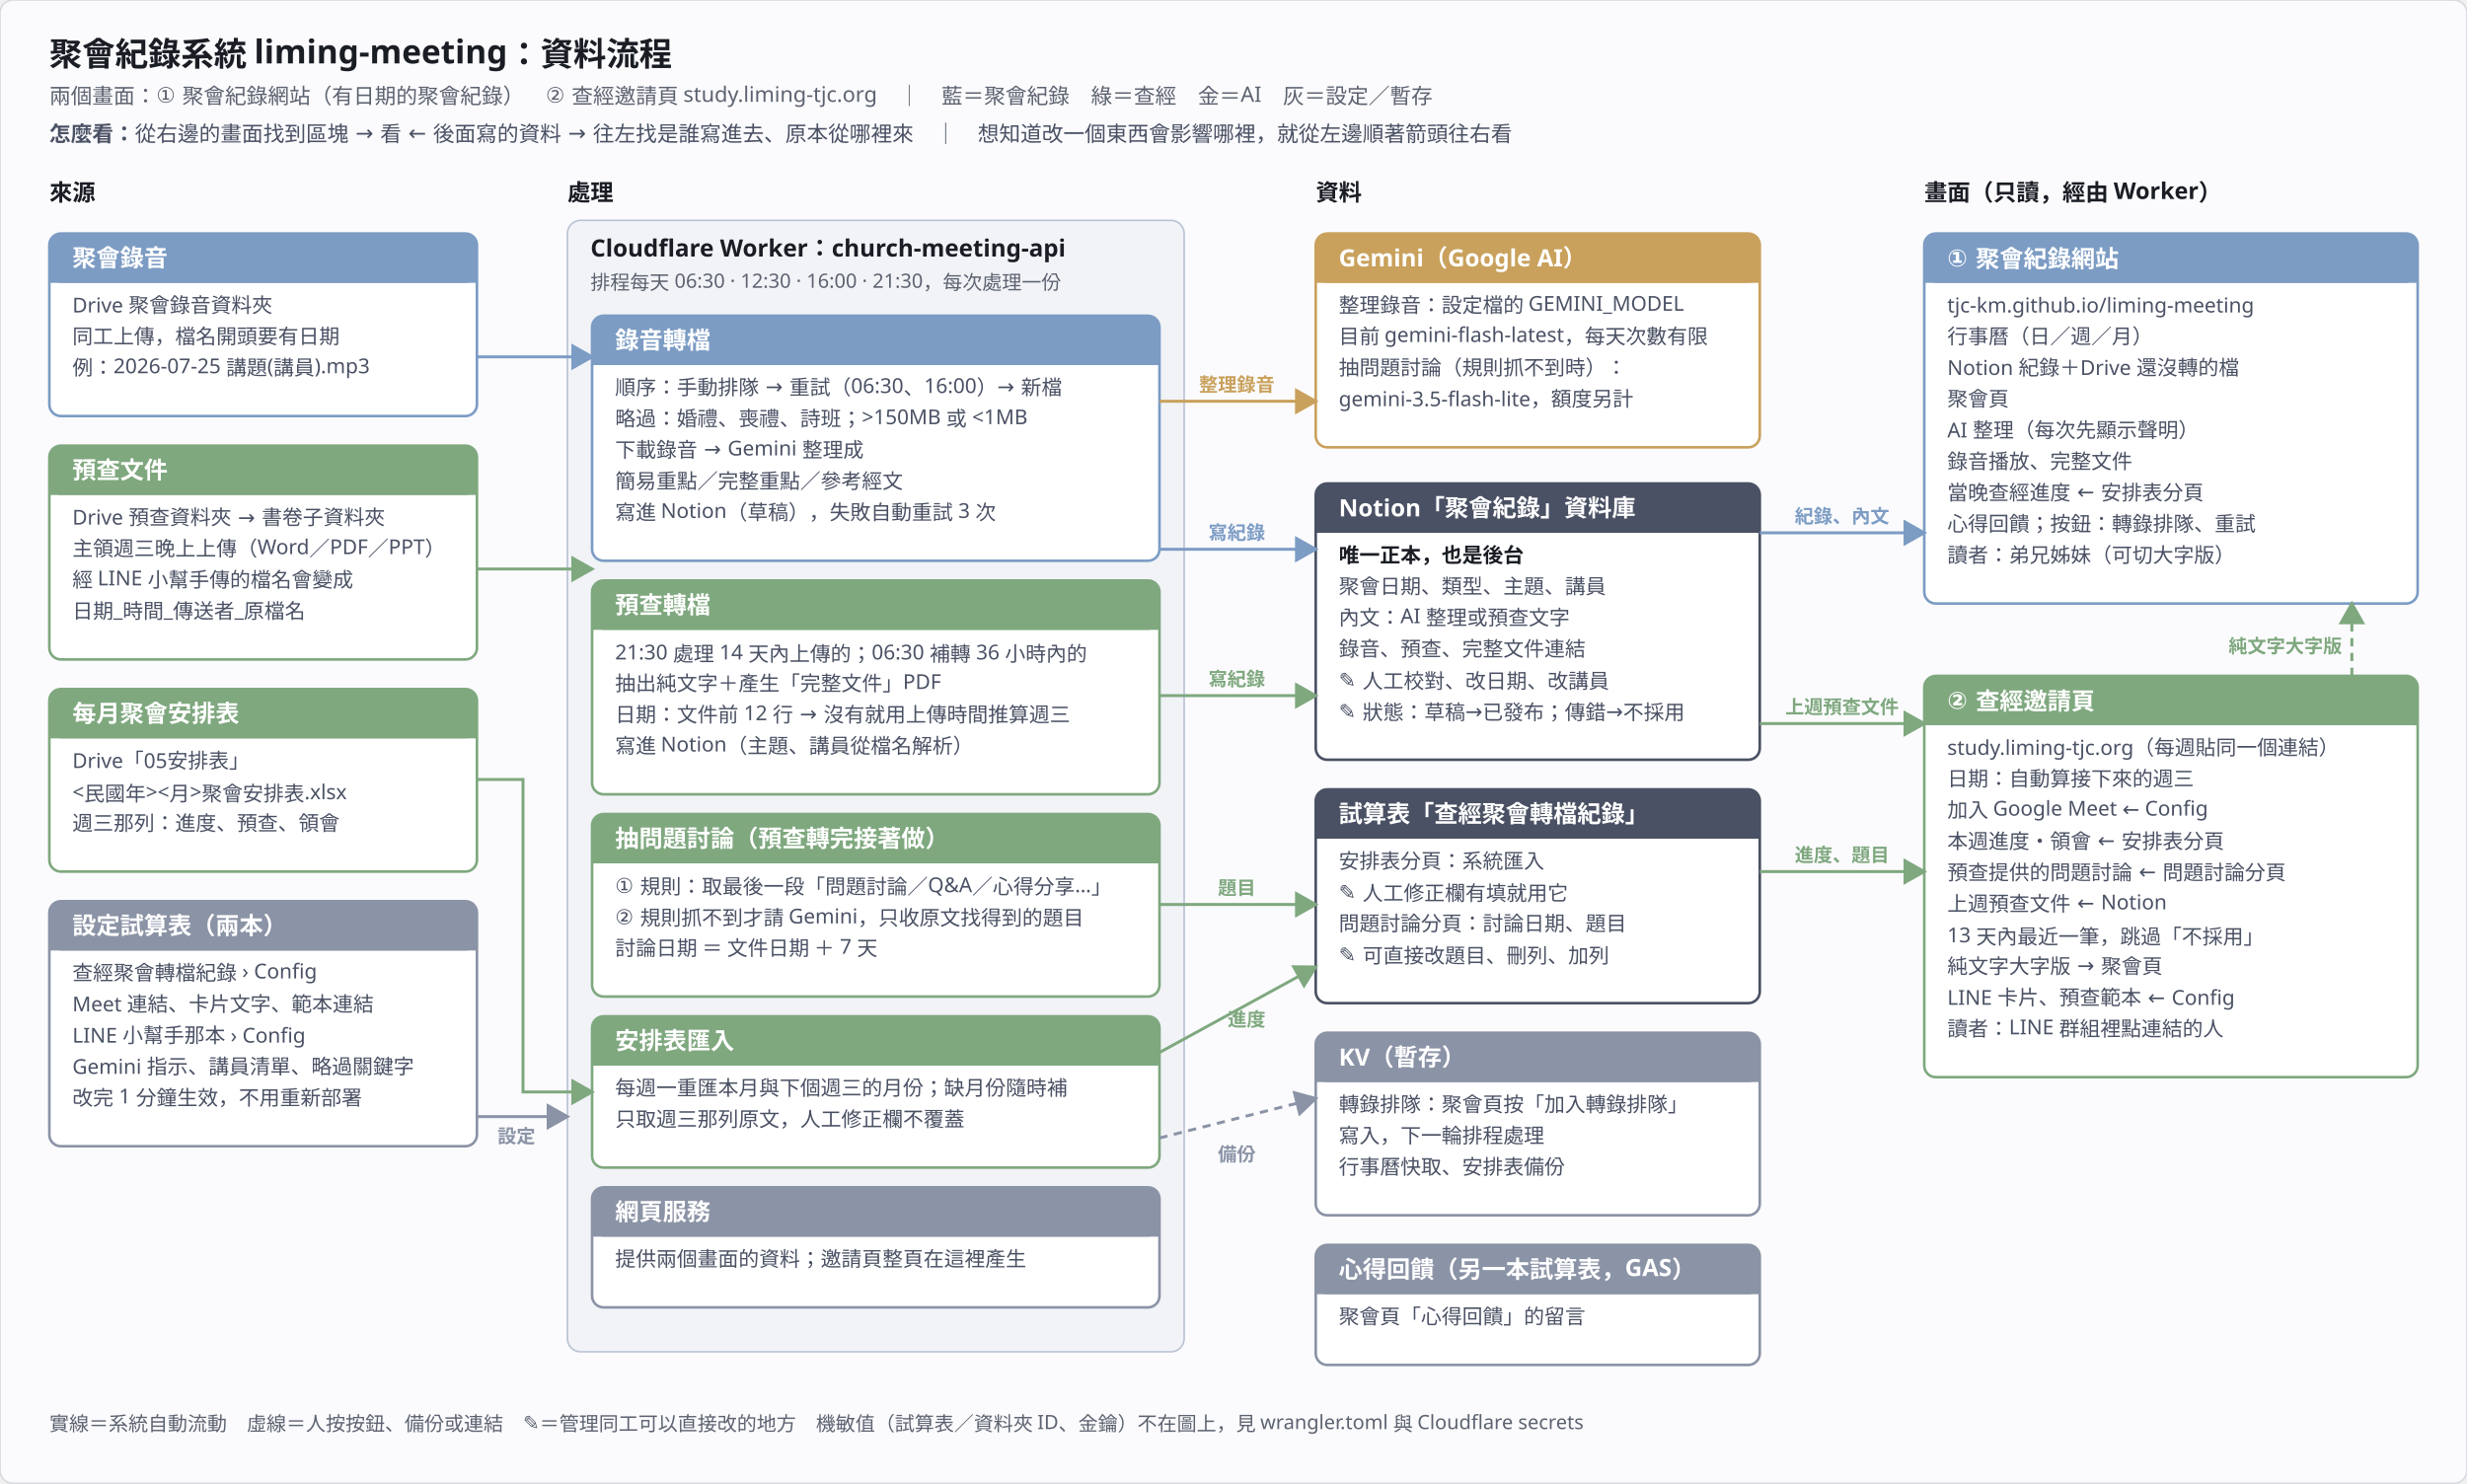
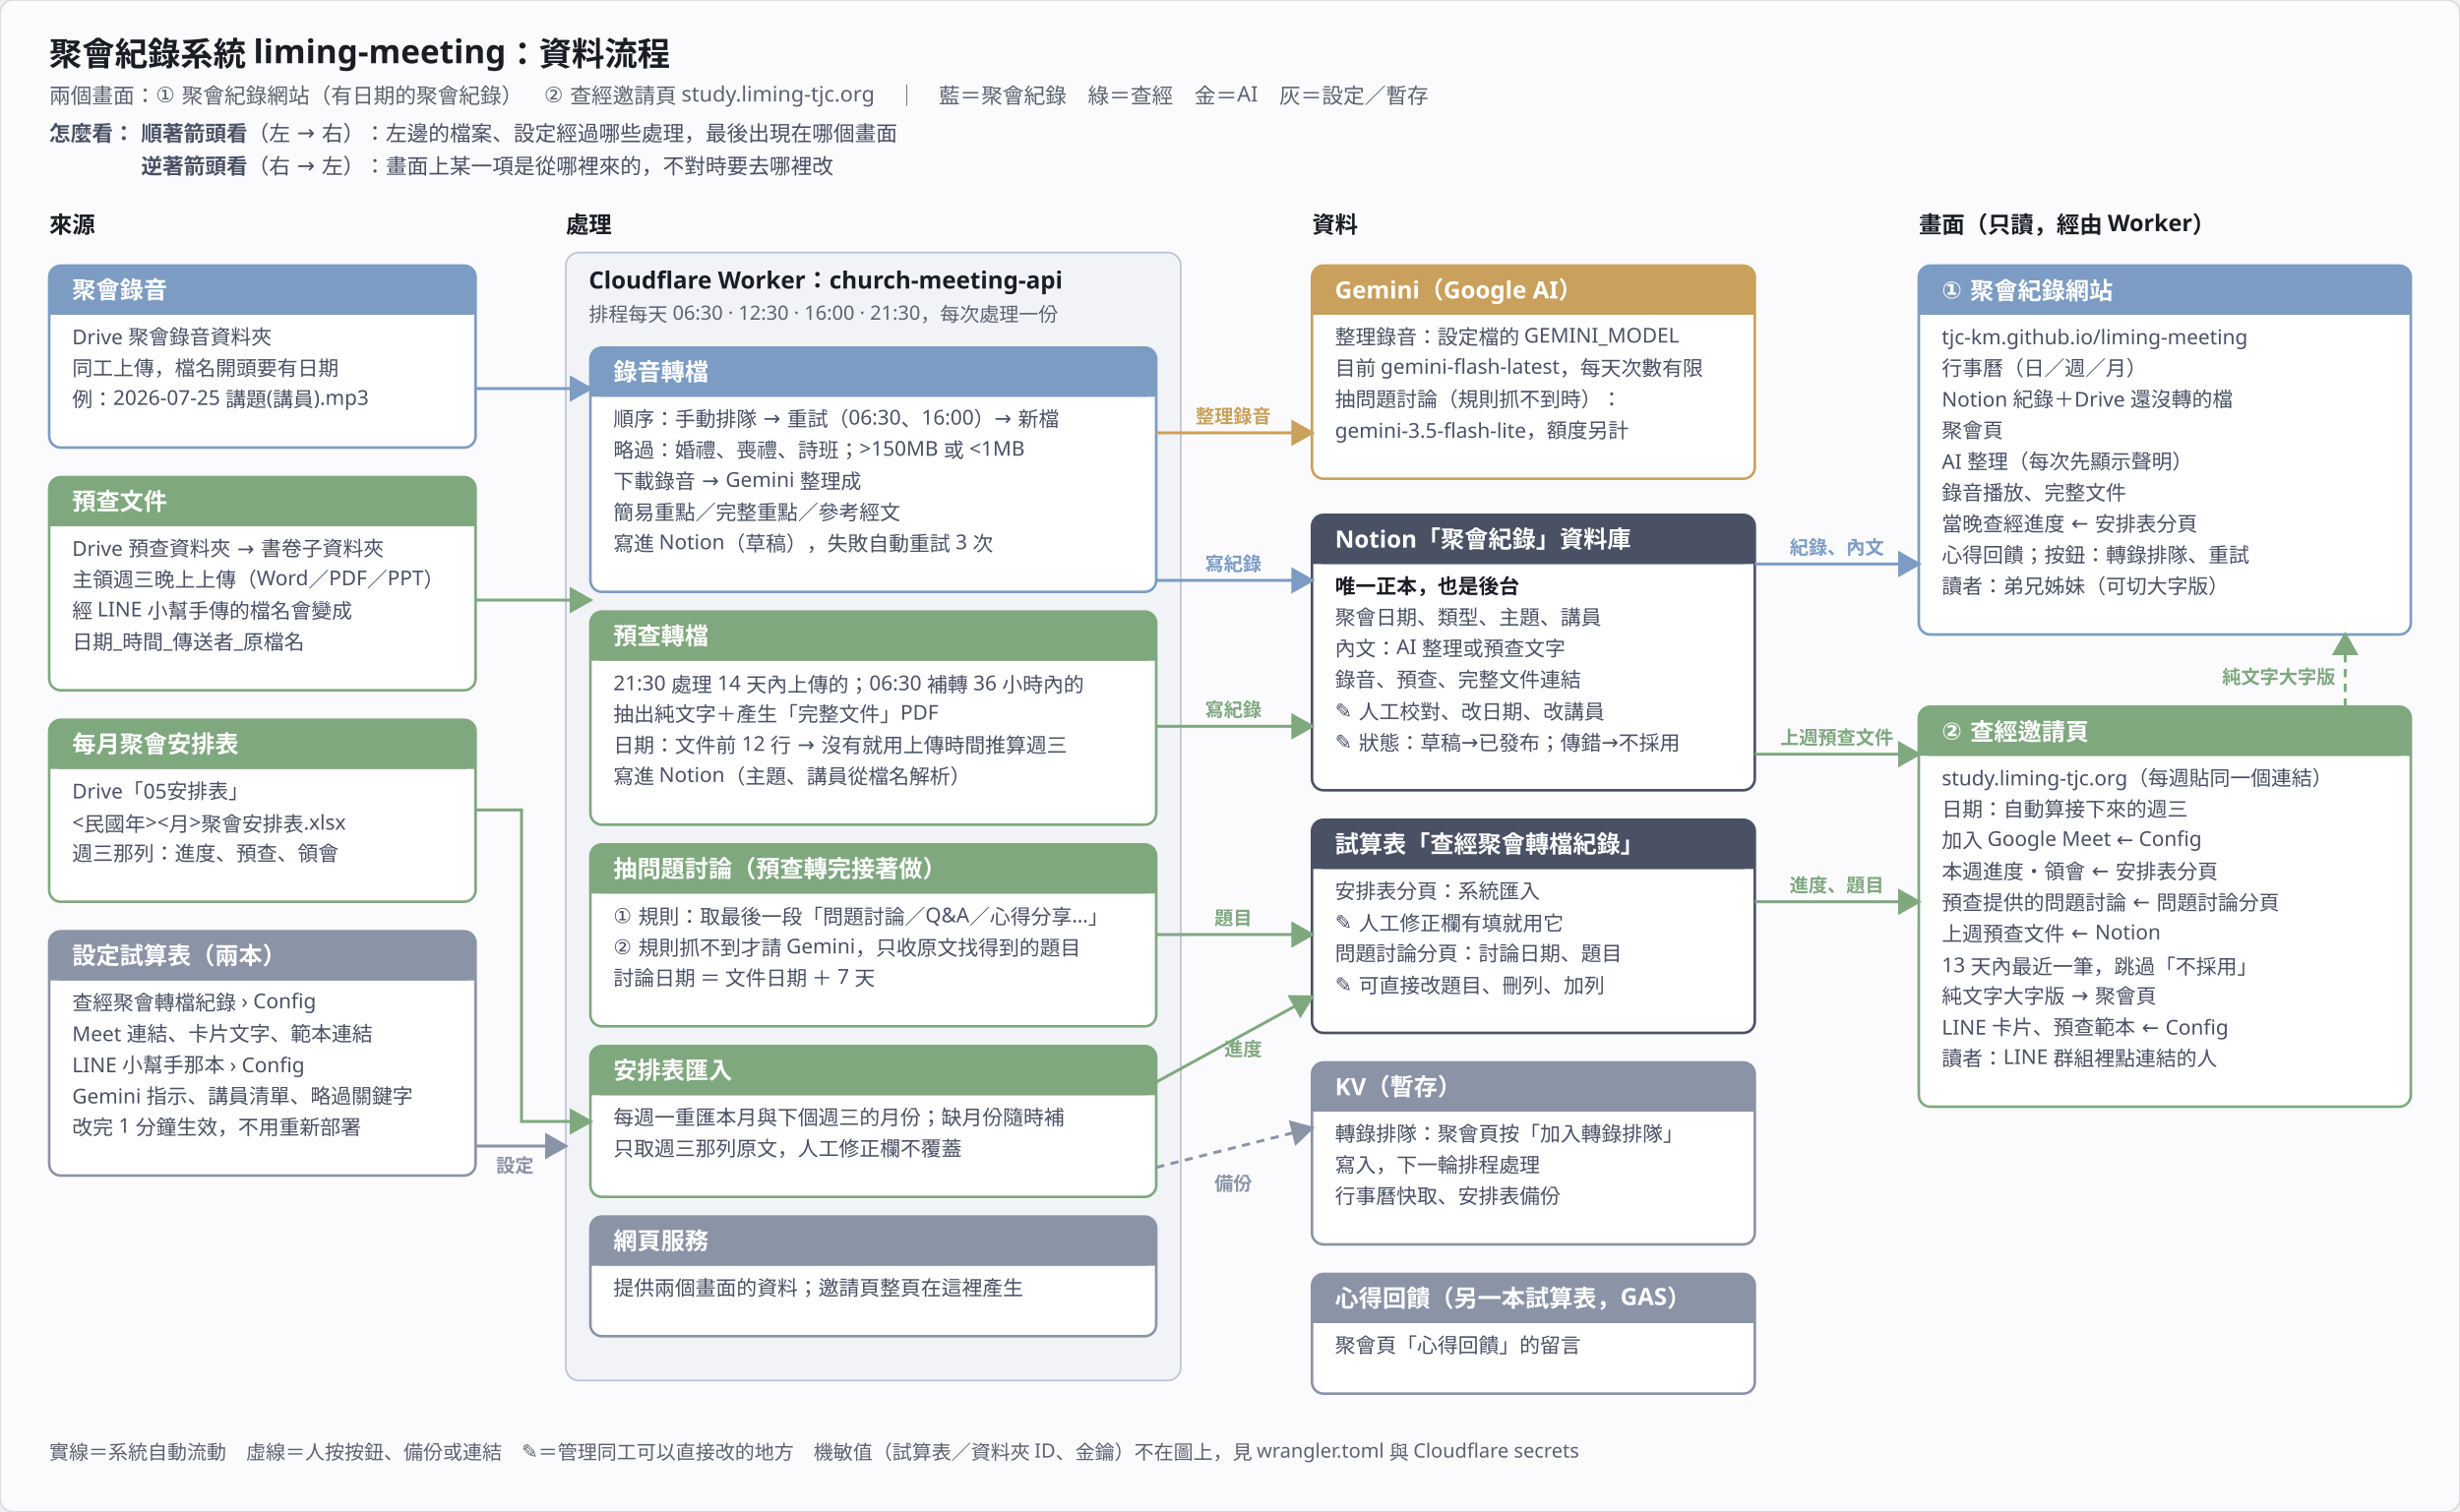
- <svg xmlns="http://www.w3.org/2000/svg" viewBox="0 0 1500 902" width="1500" height="902" font-family="'Noto Sans TC','PingFang TC','Microsoft JhengHei',sans-serif">
+ <svg xmlns="http://www.w3.org/2000/svg" viewBox="0 0 1500 922" width="1500" height="922" font-family="'Noto Sans TC','PingFang TC','Microsoft JhengHei',sans-serif">
  <defs>
    <marker id="ab" markerWidth="9" markerHeight="9" refX="7" refY="4.5" orient="auto">
      <path d="M0 0 L8 4.5 L0 9 z" fill="#7c9cc4" />
    </marker>
    <marker id="ag" markerWidth="9" markerHeight="9" refX="7" refY="4.5" orient="auto">
      <path d="M0 0 L8 4.5 L0 9 z" fill="#7fa87f" />
    </marker>
    <marker id="ao" markerWidth="9" markerHeight="9" refX="7" refY="4.5" orient="auto">
      <path d="M0 0 L8 4.5 L0 9 z" fill="#c9a15c" />
    </marker>
    <marker id="ay" markerWidth="9" markerHeight="9" refX="7" refY="4.5" orient="auto">
      <path d="M0 0 L8 4.5 L0 9 z" fill="#8b93a6" />
    </marker>
  </defs>
-   <rect x="0" y="0" width="1500" height="902" fill="#fbfbfd" stroke="#d7dae0" rx="8" />
+   <rect x="0" y="0" width="1500" height="922" fill="#fbfbfd" stroke="#d7dae0" rx="8" />
  <text x="30" y="40" font-size="20" font-weight="700" fill="#1a1d24">聚會紀錄系統 liming-meeting：資料流程</text>
  <text x="30" y="63" font-size="13" fill="#5c6270">兩個畫面：① 聚會紀錄網站（有日期的聚會紀錄）　② 查經邀請頁 study.liming-tjc.org　｜　藍＝聚會紀錄　綠＝查經　金＝AI　灰＝設定／暫存</text>
-   <text x="30" y="86" font-size="13" fill="#4a5164">
-     <tspan font-weight="700">怎麼看：</tspan>從右邊的畫面找到區塊 → 看 ← 後面寫的資料 → 往左找是誰寫進去、原本從哪裡來　｜　想知道改一個東西會影響哪裡，就從左邊順著箭頭往右看</text>
-   <text x="30" y="122" font-size="14" font-weight="700" fill="#1a1d24">來源</text>
-   <text x="345" y="122" font-size="14" font-weight="700" fill="#1a1d24">處理</text>
-   <text x="800" y="122" font-size="14" font-weight="700" fill="#1a1d24">資料</text>
-   <text x="1170" y="122" font-size="14" font-weight="700" fill="#1a1d24">畫面（只讀，經由 Worker）</text>
-   <rect x="30" y="142" width="260" height="111" fill="#ffffff" stroke="#7c9cc4" stroke-width="1.6" rx="7" />
-   <rect x="30" y="142" width="260" height="30" fill="#7c9cc4" rx="7" />
-   <rect x="30" y="164" width="260" height="8" fill="#7c9cc4" />
-   <text x="44" y="162" font-size="14.5" font-weight="700" fill="#ffffff">聚會錄音</text>
-   <text x="44" y="190" font-size="12.5" fill="#4a5164">Drive 聚會錄音資料夾</text>
-   <text x="44" y="209" font-size="12.5" fill="#4a5164">同工上傳，檔名開頭要有日期</text>
-   <text x="44" y="228" font-size="12.5" fill="#4a5164">例：2026-07-25 講題(講員).mp3</text>
-   <rect x="30" y="271" width="260" height="130" fill="#ffffff" stroke="#7fa87f" stroke-width="1.6" rx="7" />
-   <rect x="30" y="271" width="260" height="30" fill="#7fa87f" rx="7" />
-   <rect x="30" y="293" width="260" height="8" fill="#7fa87f" />
-   <text x="44" y="291" font-size="14.5" font-weight="700" fill="#ffffff">預查文件</text>
-   <text x="44" y="319" font-size="12.5" fill="#4a5164">Drive 預查資料夾 → 書卷子資料夾</text>
-   <text x="44" y="338" font-size="12.5" fill="#4a5164">主領週三晚上上傳（Word／PDF／PPT）</text>
-   <text x="44" y="357" font-size="12.5" fill="#4a5164">經 LINE 小幫手傳的檔名會變成</text>
-   <text x="44" y="376" font-size="12.5" fill="#4a5164">　日期_時間_傳送者_原檔名</text>
-   <rect x="30" y="419" width="260" height="111" fill="#ffffff" stroke="#7fa87f" stroke-width="1.6" rx="7" />
-   <rect x="30" y="419" width="260" height="30" fill="#7fa87f" rx="7" />
-   <rect x="30" y="441" width="260" height="8" fill="#7fa87f" />
-   <text x="44" y="439" font-size="14.5" font-weight="700" fill="#ffffff">每月聚會安排表</text>
-   <text x="44" y="467" font-size="12.5" fill="#4a5164">Drive「05安排表」</text>
-   <text x="44" y="486" font-size="12.5" fill="#4a5164">&lt;民國年&gt;&lt;月&gt;聚會安排表.xlsx</text>
-   <text x="44" y="505" font-size="12.5" fill="#4a5164">週三那列：進度、預查、領會</text>
-   <rect x="30" y="548" width="260" height="149" fill="#ffffff" stroke="#8b93a6" stroke-width="1.6" rx="7" />
-   <rect x="30" y="548" width="260" height="30" fill="#8b93a6" rx="7" />
-   <rect x="30" y="570" width="260" height="8" fill="#8b93a6" />
-   <text x="44" y="568" font-size="14.5" font-weight="700" fill="#ffffff">設定試算表（兩本）</text>
-   <text x="44" y="596" font-size="12.5" fill="#4a5164">查經聚會轉檔紀錄 › Config</text>
-   <text x="44" y="615" font-size="12.5" fill="#4a5164">　Meet 連結、卡片文字、範本連結</text>
-   <text x="44" y="634" font-size="12.5" fill="#4a5164">LINE 小幫手那本 › Config</text>
-   <text x="44" y="653" font-size="12.5" fill="#4a5164">　Gemini 指示、講員清單、略過關鍵字</text>
-   <text x="44" y="672" font-size="12.5" fill="#4a5164">改完 1 分鐘生效，不用重新部署</text>
-   <rect x="345" y="134" width="375" height="688" fill="#f1f3f7" stroke="#b9c2d4" rx="8" />
-   <text x="359" y="156" font-size="14.5" font-weight="700" fill="#1a1d24">Cloudflare Worker：church-meeting-api</text>
-   <text x="359" y="176" font-size="12" fill="#5c6270">排程每天 06:30 · 12:30 · 16:00 · 21:30，每次處理一份</text>
-   <rect x="360" y="192" width="345" height="149" fill="#ffffff" stroke="#7c9cc4" stroke-width="1.6" rx="7" />
-   <rect x="360" y="192" width="345" height="30" fill="#7c9cc4" rx="7" />
-   <rect x="360" y="214" width="345" height="8" fill="#7c9cc4" />
-   <text x="374" y="212" font-size="14.5" font-weight="700" fill="#ffffff">錄音轉檔</text>
-   <text x="374" y="240" font-size="12.5" fill="#4a5164">順序：手動排隊 → 重試（06:30、16:00）→ 新檔</text>
-   <text x="374" y="259" font-size="12.5" fill="#4a5164">略過：婚禮、喪禮、詩班；&gt;150MB 或 &lt;1MB</text>
-   <text x="374" y="278" font-size="12.5" fill="#4a5164">下載錄音 → Gemini 整理成</text>
-   <text x="374" y="297" font-size="12.5" fill="#4a5164">　簡易重點／完整重點／參考經文</text>
-   <text x="374" y="316" font-size="12.5" fill="#4a5164">寫進 Notion（草稿），失敗自動重試 3 次</text>
-   <rect x="360" y="353" width="345" height="130" fill="#ffffff" stroke="#7fa87f" stroke-width="1.6" rx="7" />
-   <rect x="360" y="353" width="345" height="30" fill="#7fa87f" rx="7" />
-   <rect x="360" y="375" width="345" height="8" fill="#7fa87f" />
-   <text x="374" y="373" font-size="14.5" font-weight="700" fill="#ffffff">預查轉檔</text>
-   <text x="374" y="401" font-size="12.5" fill="#4a5164">21:30 處理 14 天內上傳的；06:30 補轉 36 小時內的</text>
-   <text x="374" y="420" font-size="12.5" fill="#4a5164">抽出純文字＋產生「完整文件」PDF</text>
-   <text x="374" y="439" font-size="12.5" fill="#4a5164">日期：文件前 12 行 → 沒有就用上傳時間推算週三</text>
-   <text x="374" y="458" font-size="12.5" fill="#4a5164">寫進 Notion（主題、講員從檔名解析）</text>
-   <rect x="360" y="495" width="345" height="111" fill="#ffffff" stroke="#7fa87f" stroke-width="1.6" rx="7" />
-   <rect x="360" y="495" width="345" height="30" fill="#7fa87f" rx="7" />
-   <rect x="360" y="517" width="345" height="8" fill="#7fa87f" />
-   <text x="374" y="515" font-size="14.5" font-weight="700" fill="#ffffff">抽問題討論（預查轉完接著做）</text>
-   <text x="374" y="543" font-size="12.5" fill="#4a5164">① 規則：取最後一段「問題討論／Q&amp;A／心得分享…」</text>
-   <text x="374" y="562" font-size="12.5" fill="#4a5164">② 規則抓不到才請 Gemini，只收原文找得到的題目</text>
-   <text x="374" y="581" font-size="12.5" fill="#4a5164">討論日期 ＝ 文件日期 ＋ 7 天</text>
-   <rect x="360" y="618" width="345" height="92" fill="#ffffff" stroke="#7fa87f" stroke-width="1.6" rx="7" />
-   <rect x="360" y="618" width="345" height="30" fill="#7fa87f" rx="7" />
-   <rect x="360" y="640" width="345" height="8" fill="#7fa87f" />
-   <text x="374" y="638" font-size="14.5" font-weight="700" fill="#ffffff">安排表匯入</text>
-   <text x="374" y="666" font-size="12.5" fill="#4a5164">每週一重匯本月與下個週三的月份；缺月份隨時補</text>
-   <text x="374" y="685" font-size="12.5" fill="#4a5164">只取週三那列原文，人工修正欄不覆蓋</text>
-   <rect x="360" y="722" width="345" height="73" fill="#ffffff" stroke="#8b93a6" stroke-width="1.6" rx="7" />
-   <rect x="360" y="722" width="345" height="30" fill="#8b93a6" rx="7" />
-   <rect x="360" y="744" width="345" height="8" fill="#8b93a6" />
-   <text x="374" y="742" font-size="14.5" font-weight="700" fill="#ffffff">網頁服務</text>
-   <text x="374" y="770" font-size="12.5" fill="#4a5164">提供兩個畫面的資料；邀請頁整頁在這裡產生</text>
-   <rect x="800" y="142" width="270" height="130" fill="#ffffff" stroke="#c9a15c" stroke-width="1.6" rx="7" />
-   <rect x="800" y="142" width="270" height="30" fill="#c9a15c" rx="7" />
-   <rect x="800" y="164" width="270" height="8" fill="#c9a15c" />
-   <text x="814" y="162" font-size="14.5" font-weight="700" fill="#ffffff">Gemini（Google AI）</text>
-   <text x="814" y="190" font-size="12.5" fill="#4a5164">整理錄音：設定檔的 GEMINI_MODEL</text>
-   <text x="814" y="209" font-size="12.5" fill="#4a5164">　目前 gemini-flash-latest，每天次數有限</text>
-   <text x="814" y="228" font-size="12.5" fill="#4a5164">抽問題討論（規則抓不到時）：</text>
-   <text x="814" y="247" font-size="12.5" fill="#4a5164">　gemini-3.5-flash-lite，額度另計</text>
-   <rect x="800" y="294" width="270" height="168" fill="#ffffff" stroke="#4a5164" stroke-width="1.6" rx="7" />
-   <rect x="800" y="294" width="270" height="30" fill="#4a5164" rx="7" />
-   <rect x="800" y="316" width="270" height="8" fill="#4a5164" />
-   <text x="814" y="314" font-size="14.5" font-weight="700" fill="#ffffff">Notion「聚會紀錄」資料庫</text>
-   <text x="814" y="342" font-size="12.5" font-weight="700" fill="#1a1d24">唯一正本，也是後台</text>
-   <text x="814" y="361" font-size="12.5" fill="#4a5164">聚會日期、類型、主題、講員</text>
-   <text x="814" y="380" font-size="12.5" fill="#4a5164">內文：AI 整理或預查文字</text>
-   <text x="814" y="399" font-size="12.5" fill="#4a5164">錄音、預查、完整文件連結</text>
-   <text x="814" y="418" font-size="12.5" fill="#4a5164">✎ 人工校對、改日期、改講員</text>
-   <text x="814" y="437" font-size="12.5" fill="#4a5164">✎ 狀態：草稿→已發布；傳錯→不採用</text>
-   <rect x="800" y="480" width="270" height="130" fill="#ffffff" stroke="#4a5164" stroke-width="1.6" rx="7" />
-   <rect x="800" y="480" width="270" height="30" fill="#4a5164" rx="7" />
-   <rect x="800" y="502" width="270" height="8" fill="#4a5164" />
-   <text x="814" y="500" font-size="14.5" font-weight="700" fill="#ffffff">試算表「查經聚會轉檔紀錄」</text>
-   <text x="814" y="528" font-size="12.5" fill="#4a5164">安排表分頁：系統匯入</text>
-   <text x="814" y="547" font-size="12.5" fill="#4a5164">　✎ 人工修正欄有填就用它</text>
-   <text x="814" y="566" font-size="12.5" fill="#4a5164">問題討論分頁：討論日期、題目</text>
-   <text x="814" y="585" font-size="12.5" fill="#4a5164">　✎ 可直接改題目、刪列、加列</text>
-   <rect x="800" y="628" width="270" height="111" fill="#ffffff" stroke="#8b93a6" stroke-width="1.6" rx="7" />
-   <rect x="800" y="628" width="270" height="30" fill="#8b93a6" rx="7" />
-   <rect x="800" y="650" width="270" height="8" fill="#8b93a6" />
-   <text x="814" y="648" font-size="14.5" font-weight="700" fill="#ffffff">KV（暫存）</text>
-   <text x="814" y="676" font-size="12.5" fill="#4a5164">轉錄排隊：聚會頁按「加入轉錄排隊」</text>
-   <text x="814" y="695" font-size="12.5" fill="#4a5164">　寫入，下一輪排程處理</text>
-   <text x="814" y="714" font-size="12.5" fill="#4a5164">行事曆快取、安排表備份</text>
-   <rect x="800" y="757" width="270" height="73" fill="#ffffff" stroke="#8b93a6" stroke-width="1.6" rx="7" />
-   <rect x="800" y="757" width="270" height="30" fill="#8b93a6" rx="7" />
-   <rect x="800" y="779" width="270" height="8" fill="#8b93a6" />
-   <text x="814" y="777" font-size="14.5" font-weight="700" fill="#ffffff">心得回饋（另一本試算表，GAS）</text>
-   <text x="814" y="805" font-size="12.5" fill="#4a5164">聚會頁「心得回饋」的留言</text>
-   <rect x="1170" y="142" width="300" height="225" fill="#ffffff" stroke="#7c9cc4" stroke-width="1.6" rx="7" />
-   <rect x="1170" y="142" width="300" height="30" fill="#7c9cc4" rx="7" />
-   <rect x="1170" y="164" width="300" height="8" fill="#7c9cc4" />
-   <text x="1184" y="162" font-size="14.5" font-weight="700" fill="#ffffff">① 聚會紀錄網站</text>
-   <text x="1184" y="190" font-size="12.5" fill="#4a5164">tjc-km.github.io/liming-meeting</text>
-   <text x="1184" y="209" font-size="12.5" fill="#4a5164">行事曆（日／週／月）</text>
-   <text x="1184" y="228" font-size="12.5" fill="#4a5164">　Notion 紀錄＋Drive 還沒轉的檔</text>
-   <text x="1184" y="247" font-size="12.5" fill="#4a5164">聚會頁</text>
-   <text x="1184" y="266" font-size="12.5" fill="#4a5164">　AI 整理（每次先顯示聲明）</text>
-   <text x="1184" y="285" font-size="12.5" fill="#4a5164">　錄音播放、完整文件</text>
-   <text x="1184" y="304" font-size="12.5" fill="#4a5164">　當晚查經進度 ← 安排表分頁</text>
-   <text x="1184" y="323" font-size="12.5" fill="#4a5164">　心得回饋；按鈕：轉錄排隊、重試</text>
-   <text x="1184" y="342" font-size="12.5" fill="#4a5164">讀者：弟兄姊妹（可切大字版）</text>
-   <rect x="1170" y="411" width="300" height="244" fill="#ffffff" stroke="#7fa87f" stroke-width="1.6" rx="7" />
-   <rect x="1170" y="411" width="300" height="30" fill="#7fa87f" rx="7" />
-   <rect x="1170" y="433" width="300" height="8" fill="#7fa87f" />
-   <text x="1184" y="431" font-size="14.5" font-weight="700" fill="#ffffff">② 查經邀請頁</text>
-   <text x="1184" y="459" font-size="12.5" fill="#4a5164">study.liming-tjc.org（每週貼同一個連結）</text>
-   <text x="1184" y="478" font-size="12.5" fill="#4a5164">日期：自動算接下來的週三</text>
-   <text x="1184" y="497" font-size="12.5" fill="#4a5164">加入 Google Meet ← Config</text>
-   <text x="1184" y="516" font-size="12.5" fill="#4a5164">本週進度・領會 ← 安排表分頁</text>
-   <text x="1184" y="535" font-size="12.5" fill="#4a5164">預查提供的問題討論 ← 問題討論分頁</text>
-   <text x="1184" y="554" font-size="12.5" fill="#4a5164">上週預查文件 ← Notion</text>
-   <text x="1184" y="573" font-size="12.5" fill="#4a5164">　13 天內最近一筆，跳過「不採用」</text>
-   <text x="1184" y="592" font-size="12.5" fill="#4a5164">純文字大字版 → 聚會頁</text>
-   <text x="1184" y="611" font-size="12.5" fill="#4a5164">LINE 卡片、預查範本 ← Config</text>
-   <text x="1184" y="630" font-size="12.5" fill="#4a5164">讀者：LINE 群組裡點連結的人</text>
-   <path d="M290 217 L360 217" fill="none" stroke="#7c9cc4" stroke-width="1.8" marker-end="url(#ab)" />
-   <path d="M290 346 L360 346" fill="none" stroke="#7fa87f" stroke-width="1.8" marker-end="url(#ag)" />
-   <path d="M290 474 L318 474 L318 664 L360 664" fill="none" stroke="#7fa87f" stroke-width="1.8" marker-end="url(#ag)" />
-   <path d="M290 679 L345 679" fill="none" stroke="#8b93a6" stroke-width="1.8" marker-end="url(#ay)" />
-   <text x="314" y="695" font-size="11.5" fill="#8b93a6" font-weight="700" text-anchor="middle">設定</text>
-   <path d="M705 244 L800 244" fill="none" stroke="#c9a15c" stroke-width="1.8" marker-end="url(#ao)" />
-   <text x="752" y="238" font-size="11.5" fill="#c9a15c" font-weight="700" text-anchor="middle">整理錄音</text>
-   <path d="M705 334 L800 334" fill="none" stroke="#7c9cc4" stroke-width="1.8" marker-end="url(#ab)" />
-   <text x="752" y="328" font-size="11.5" fill="#7c9cc4" font-weight="700" text-anchor="middle">寫紀錄</text>
-   <path d="M705 423 L800 423" fill="none" stroke="#7fa87f" stroke-width="1.8" marker-end="url(#ag)" />
-   <text x="752" y="417" font-size="11.5" fill="#7fa87f" font-weight="700" text-anchor="middle">寫紀錄</text>
-   <path d="M705 550 L800 550" fill="none" stroke="#7fa87f" stroke-width="1.8" marker-end="url(#ag)" />
-   <text x="752" y="544" font-size="11.5" fill="#7fa87f" font-weight="700" text-anchor="middle">題目</text>
-   <path d="M705 640 L800 588" fill="none" stroke="#7fa87f" stroke-width="1.8" marker-end="url(#ag)" />
-   <text x="758" y="624" font-size="11.5" fill="#7fa87f" font-weight="700" text-anchor="middle">進度</text>
-   <path d="M705 692 L800 668" fill="none" stroke="#8b93a6" stroke-width="1.8" stroke-dasharray="5 4" marker-end="url(#ay)" />
-   <text x="752" y="706" font-size="11.5" fill="#8b93a6" font-weight="700" text-anchor="middle">備份</text>
-   <path d="M1070 324 L1170 324" fill="none" stroke="#7c9cc4" stroke-width="1.8" marker-end="url(#ab)" />
-   <text x="1120" y="318" font-size="11.5" fill="#7c9cc4" font-weight="700" text-anchor="middle">紀錄、內文</text>
-   <path d="M1070 440 L1170 440" fill="none" stroke="#7fa87f" stroke-width="1.8" marker-end="url(#ag)" />
-   <text x="1120" y="434" font-size="11.5" fill="#7fa87f" font-weight="700" text-anchor="middle">上週預查文件</text>
-   <path d="M1070 530 L1170 530" fill="none" stroke="#7fa87f" stroke-width="1.8" marker-end="url(#ag)" />
-   <text x="1120" y="524" font-size="11.5" fill="#7fa87f" font-weight="700" text-anchor="middle">進度、題目</text>
-   <path d="M1430 411 L1430 367" fill="none" stroke="#7fa87f" stroke-width="1.8" stroke-dasharray="5 4" marker-end="url(#ag)" />
-   <text x="1424" y="397" font-size="11.5" fill="#7fa87f" font-weight="700" text-anchor="end">純文字大字版</text>
-   <text x="30" y="870" font-size="12" fill="#5c6270">實線＝系統自動流動　虛線＝人按按鈕、備份或連結　✎＝管理同工可以直接改的地方　機敏值（試算表／資料夾 ID、金鑰）不在圖上，見 wrangler.toml 與 Cloudflare secrets</text>
+   <text x="30" y="86" font-size="13" font-weight="700" fill="#4a5164">怎麼看：</text>
+   <text x="86" y="86" font-size="13" fill="#4a5164">
+     <tspan font-weight="700">順著箭頭看</tspan>（左 → 右）：左邊的檔案、設定經過哪些處理，最後出現在哪個畫面</text>
+   <text x="86" y="106" font-size="13" fill="#4a5164">
+     <tspan font-weight="700">逆著箭頭看</tspan>（右 → 左）：畫面上某一項是從哪裡來的，不對時要去哪裡改</text>
+   <text x="30" y="142" font-size="14" font-weight="700" fill="#1a1d24">來源</text>
+   <text x="345" y="142" font-size="14" font-weight="700" fill="#1a1d24">處理</text>
+   <text x="800" y="142" font-size="14" font-weight="700" fill="#1a1d24">資料</text>
+   <text x="1170" y="142" font-size="14" font-weight="700" fill="#1a1d24">畫面（只讀，經由 Worker）</text>
+   <rect x="30" y="162" width="260" height="111" fill="#ffffff" stroke="#7c9cc4" stroke-width="1.6" rx="7" />
+   <rect x="30" y="162" width="260" height="30" fill="#7c9cc4" rx="7" />
+   <rect x="30" y="184" width="260" height="8" fill="#7c9cc4" />
+   <text x="44" y="182" font-size="14.5" font-weight="700" fill="#ffffff">聚會錄音</text>
+   <text x="44" y="210" font-size="12.5" fill="#4a5164">Drive 聚會錄音資料夾</text>
+   <text x="44" y="229" font-size="12.5" fill="#4a5164">同工上傳，檔名開頭要有日期</text>
+   <text x="44" y="248" font-size="12.5" fill="#4a5164">例：2026-07-25 講題(講員).mp3</text>
+   <rect x="30" y="291" width="260" height="130" fill="#ffffff" stroke="#7fa87f" stroke-width="1.6" rx="7" />
+   <rect x="30" y="291" width="260" height="30" fill="#7fa87f" rx="7" />
+   <rect x="30" y="313" width="260" height="8" fill="#7fa87f" />
+   <text x="44" y="311" font-size="14.5" font-weight="700" fill="#ffffff">預查文件</text>
+   <text x="44" y="339" font-size="12.5" fill="#4a5164">Drive 預查資料夾 → 書卷子資料夾</text>
+   <text x="44" y="358" font-size="12.5" fill="#4a5164">主領週三晚上上傳（Word／PDF／PPT）</text>
+   <text x="44" y="377" font-size="12.5" fill="#4a5164">經 LINE 小幫手傳的檔名會變成</text>
+   <text x="44" y="396" font-size="12.5" fill="#4a5164">　日期_時間_傳送者_原檔名</text>
+   <rect x="30" y="439" width="260" height="111" fill="#ffffff" stroke="#7fa87f" stroke-width="1.6" rx="7" />
+   <rect x="30" y="439" width="260" height="30" fill="#7fa87f" rx="7" />
+   <rect x="30" y="461" width="260" height="8" fill="#7fa87f" />
+   <text x="44" y="459" font-size="14.5" font-weight="700" fill="#ffffff">每月聚會安排表</text>
+   <text x="44" y="487" font-size="12.5" fill="#4a5164">Drive「05安排表」</text>
+   <text x="44" y="506" font-size="12.5" fill="#4a5164">&lt;民國年&gt;&lt;月&gt;聚會安排表.xlsx</text>
+   <text x="44" y="525" font-size="12.5" fill="#4a5164">週三那列：進度、預查、領會</text>
+   <rect x="30" y="568" width="260" height="149" fill="#ffffff" stroke="#8b93a6" stroke-width="1.6" rx="7" />
+   <rect x="30" y="568" width="260" height="30" fill="#8b93a6" rx="7" />
+   <rect x="30" y="590" width="260" height="8" fill="#8b93a6" />
+   <text x="44" y="588" font-size="14.5" font-weight="700" fill="#ffffff">設定試算表（兩本）</text>
+   <text x="44" y="616" font-size="12.5" fill="#4a5164">查經聚會轉檔紀錄 › Config</text>
+   <text x="44" y="635" font-size="12.5" fill="#4a5164">　Meet 連結、卡片文字、範本連結</text>
+   <text x="44" y="654" font-size="12.5" fill="#4a5164">LINE 小幫手那本 › Config</text>
+   <text x="44" y="673" font-size="12.5" fill="#4a5164">　Gemini 指示、講員清單、略過關鍵字</text>
+   <text x="44" y="692" font-size="12.5" fill="#4a5164">改完 1 分鐘生效，不用重新部署</text>
+   <rect x="345" y="154" width="375" height="688" fill="#f1f3f7" stroke="#b9c2d4" rx="8" />
+   <text x="359" y="176" font-size="14.5" font-weight="700" fill="#1a1d24">Cloudflare Worker：church-meeting-api</text>
+   <text x="359" y="196" font-size="12" fill="#5c6270">排程每天 06:30 · 12:30 · 16:00 · 21:30，每次處理一份</text>
+   <rect x="360" y="212" width="345" height="149" fill="#ffffff" stroke="#7c9cc4" stroke-width="1.6" rx="7" />
+   <rect x="360" y="212" width="345" height="30" fill="#7c9cc4" rx="7" />
+   <rect x="360" y="234" width="345" height="8" fill="#7c9cc4" />
+   <text x="374" y="232" font-size="14.5" font-weight="700" fill="#ffffff">錄音轉檔</text>
+   <text x="374" y="260" font-size="12.5" fill="#4a5164">順序：手動排隊 → 重試（06:30、16:00）→ 新檔</text>
+   <text x="374" y="279" font-size="12.5" fill="#4a5164">略過：婚禮、喪禮、詩班；&gt;150MB 或 &lt;1MB</text>
+   <text x="374" y="298" font-size="12.5" fill="#4a5164">下載錄音 → Gemini 整理成</text>
+   <text x="374" y="317" font-size="12.5" fill="#4a5164">　簡易重點／完整重點／參考經文</text>
+   <text x="374" y="336" font-size="12.5" fill="#4a5164">寫進 Notion（草稿），失敗自動重試 3 次</text>
+   <rect x="360" y="373" width="345" height="130" fill="#ffffff" stroke="#7fa87f" stroke-width="1.6" rx="7" />
+   <rect x="360" y="373" width="345" height="30" fill="#7fa87f" rx="7" />
+   <rect x="360" y="395" width="345" height="8" fill="#7fa87f" />
+   <text x="374" y="393" font-size="14.5" font-weight="700" fill="#ffffff">預查轉檔</text>
+   <text x="374" y="421" font-size="12.5" fill="#4a5164">21:30 處理 14 天內上傳的；06:30 補轉 36 小時內的</text>
+   <text x="374" y="440" font-size="12.5" fill="#4a5164">抽出純文字＋產生「完整文件」PDF</text>
+   <text x="374" y="459" font-size="12.5" fill="#4a5164">日期：文件前 12 行 → 沒有就用上傳時間推算週三</text>
+   <text x="374" y="478" font-size="12.5" fill="#4a5164">寫進 Notion（主題、講員從檔名解析）</text>
+   <rect x="360" y="515" width="345" height="111" fill="#ffffff" stroke="#7fa87f" stroke-width="1.6" rx="7" />
+   <rect x="360" y="515" width="345" height="30" fill="#7fa87f" rx="7" />
+   <rect x="360" y="537" width="345" height="8" fill="#7fa87f" />
+   <text x="374" y="535" font-size="14.5" font-weight="700" fill="#ffffff">抽問題討論（預查轉完接著做）</text>
+   <text x="374" y="563" font-size="12.5" fill="#4a5164">① 規則：取最後一段「問題討論／Q&amp;A／心得分享…」</text>
+   <text x="374" y="582" font-size="12.5" fill="#4a5164">② 規則抓不到才請 Gemini，只收原文找得到的題目</text>
+   <text x="374" y="601" font-size="12.5" fill="#4a5164">討論日期 ＝ 文件日期 ＋ 7 天</text>
+   <rect x="360" y="638" width="345" height="92" fill="#ffffff" stroke="#7fa87f" stroke-width="1.6" rx="7" />
+   <rect x="360" y="638" width="345" height="30" fill="#7fa87f" rx="7" />
+   <rect x="360" y="660" width="345" height="8" fill="#7fa87f" />
+   <text x="374" y="658" font-size="14.5" font-weight="700" fill="#ffffff">安排表匯入</text>
+   <text x="374" y="686" font-size="12.5" fill="#4a5164">每週一重匯本月與下個週三的月份；缺月份隨時補</text>
+   <text x="374" y="705" font-size="12.5" fill="#4a5164">只取週三那列原文，人工修正欄不覆蓋</text>
+   <rect x="360" y="742" width="345" height="73" fill="#ffffff" stroke="#8b93a6" stroke-width="1.6" rx="7" />
+   <rect x="360" y="742" width="345" height="30" fill="#8b93a6" rx="7" />
+   <rect x="360" y="764" width="345" height="8" fill="#8b93a6" />
+   <text x="374" y="762" font-size="14.5" font-weight="700" fill="#ffffff">網頁服務</text>
+   <text x="374" y="790" font-size="12.5" fill="#4a5164">提供兩個畫面的資料；邀請頁整頁在這裡產生</text>
+   <rect x="800" y="162" width="270" height="130" fill="#ffffff" stroke="#c9a15c" stroke-width="1.6" rx="7" />
+   <rect x="800" y="162" width="270" height="30" fill="#c9a15c" rx="7" />
+   <rect x="800" y="184" width="270" height="8" fill="#c9a15c" />
+   <text x="814" y="182" font-size="14.5" font-weight="700" fill="#ffffff">Gemini（Google AI）</text>
+   <text x="814" y="210" font-size="12.5" fill="#4a5164">整理錄音：設定檔的 GEMINI_MODEL</text>
+   <text x="814" y="229" font-size="12.5" fill="#4a5164">　目前 gemini-flash-latest，每天次數有限</text>
+   <text x="814" y="248" font-size="12.5" fill="#4a5164">抽問題討論（規則抓不到時）：</text>
+   <text x="814" y="267" font-size="12.5" fill="#4a5164">　gemini-3.5-flash-lite，額度另計</text>
+   <rect x="800" y="314" width="270" height="168" fill="#ffffff" stroke="#4a5164" stroke-width="1.6" rx="7" />
+   <rect x="800" y="314" width="270" height="30" fill="#4a5164" rx="7" />
+   <rect x="800" y="336" width="270" height="8" fill="#4a5164" />
+   <text x="814" y="334" font-size="14.5" font-weight="700" fill="#ffffff">Notion「聚會紀錄」資料庫</text>
+   <text x="814" y="362" font-size="12.5" font-weight="700" fill="#1a1d24">唯一正本，也是後台</text>
+   <text x="814" y="381" font-size="12.5" fill="#4a5164">聚會日期、類型、主題、講員</text>
+   <text x="814" y="400" font-size="12.5" fill="#4a5164">內文：AI 整理或預查文字</text>
+   <text x="814" y="419" font-size="12.5" fill="#4a5164">錄音、預查、完整文件連結</text>
+   <text x="814" y="438" font-size="12.5" fill="#4a5164">✎ 人工校對、改日期、改講員</text>
+   <text x="814" y="457" font-size="12.5" fill="#4a5164">✎ 狀態：草稿→已發布；傳錯→不採用</text>
+   <rect x="800" y="500" width="270" height="130" fill="#ffffff" stroke="#4a5164" stroke-width="1.6" rx="7" />
+   <rect x="800" y="500" width="270" height="30" fill="#4a5164" rx="7" />
+   <rect x="800" y="522" width="270" height="8" fill="#4a5164" />
+   <text x="814" y="520" font-size="14.5" font-weight="700" fill="#ffffff">試算表「查經聚會轉檔紀錄」</text>
+   <text x="814" y="548" font-size="12.5" fill="#4a5164">安排表分頁：系統匯入</text>
+   <text x="814" y="567" font-size="12.5" fill="#4a5164">　✎ 人工修正欄有填就用它</text>
+   <text x="814" y="586" font-size="12.5" fill="#4a5164">問題討論分頁：討論日期、題目</text>
+   <text x="814" y="605" font-size="12.5" fill="#4a5164">　✎ 可直接改題目、刪列、加列</text>
+   <rect x="800" y="648" width="270" height="111" fill="#ffffff" stroke="#8b93a6" stroke-width="1.6" rx="7" />
+   <rect x="800" y="648" width="270" height="30" fill="#8b93a6" rx="7" />
+   <rect x="800" y="670" width="270" height="8" fill="#8b93a6" />
+   <text x="814" y="668" font-size="14.5" font-weight="700" fill="#ffffff">KV（暫存）</text>
+   <text x="814" y="696" font-size="12.5" fill="#4a5164">轉錄排隊：聚會頁按「加入轉錄排隊」</text>
+   <text x="814" y="715" font-size="12.5" fill="#4a5164">　寫入，下一輪排程處理</text>
+   <text x="814" y="734" font-size="12.5" fill="#4a5164">行事曆快取、安排表備份</text>
+   <rect x="800" y="777" width="270" height="73" fill="#ffffff" stroke="#8b93a6" stroke-width="1.6" rx="7" />
+   <rect x="800" y="777" width="270" height="30" fill="#8b93a6" rx="7" />
+   <rect x="800" y="799" width="270" height="8" fill="#8b93a6" />
+   <text x="814" y="797" font-size="14.5" font-weight="700" fill="#ffffff">心得回饋（另一本試算表，GAS）</text>
+   <text x="814" y="825" font-size="12.5" fill="#4a5164">聚會頁「心得回饋」的留言</text>
+   <rect x="1170" y="162" width="300" height="225" fill="#ffffff" stroke="#7c9cc4" stroke-width="1.6" rx="7" />
+   <rect x="1170" y="162" width="300" height="30" fill="#7c9cc4" rx="7" />
+   <rect x="1170" y="184" width="300" height="8" fill="#7c9cc4" />
+   <text x="1184" y="182" font-size="14.5" font-weight="700" fill="#ffffff">① 聚會紀錄網站</text>
+   <text x="1184" y="210" font-size="12.5" fill="#4a5164">tjc-km.github.io/liming-meeting</text>
+   <text x="1184" y="229" font-size="12.5" fill="#4a5164">行事曆（日／週／月）</text>
+   <text x="1184" y="248" font-size="12.5" fill="#4a5164">　Notion 紀錄＋Drive 還沒轉的檔</text>
+   <text x="1184" y="267" font-size="12.5" fill="#4a5164">聚會頁</text>
+   <text x="1184" y="286" font-size="12.5" fill="#4a5164">　AI 整理（每次先顯示聲明）</text>
+   <text x="1184" y="305" font-size="12.5" fill="#4a5164">　錄音播放、完整文件</text>
+   <text x="1184" y="324" font-size="12.5" fill="#4a5164">　當晚查經進度 ← 安排表分頁</text>
+   <text x="1184" y="343" font-size="12.5" fill="#4a5164">　心得回饋；按鈕：轉錄排隊、重試</text>
+   <text x="1184" y="362" font-size="12.5" fill="#4a5164">讀者：弟兄姊妹（可切大字版）</text>
+   <rect x="1170" y="431" width="300" height="244" fill="#ffffff" stroke="#7fa87f" stroke-width="1.6" rx="7" />
+   <rect x="1170" y="431" width="300" height="30" fill="#7fa87f" rx="7" />
+   <rect x="1170" y="453" width="300" height="8" fill="#7fa87f" />
+   <text x="1184" y="451" font-size="14.5" font-weight="700" fill="#ffffff">② 查經邀請頁</text>
+   <text x="1184" y="479" font-size="12.5" fill="#4a5164">study.liming-tjc.org（每週貼同一個連結）</text>
+   <text x="1184" y="498" font-size="12.5" fill="#4a5164">日期：自動算接下來的週三</text>
+   <text x="1184" y="517" font-size="12.5" fill="#4a5164">加入 Google Meet ← Config</text>
+   <text x="1184" y="536" font-size="12.5" fill="#4a5164">本週進度・領會 ← 安排表分頁</text>
+   <text x="1184" y="555" font-size="12.5" fill="#4a5164">預查提供的問題討論 ← 問題討論分頁</text>
+   <text x="1184" y="574" font-size="12.5" fill="#4a5164">上週預查文件 ← Notion</text>
+   <text x="1184" y="593" font-size="12.5" fill="#4a5164">　13 天內最近一筆，跳過「不採用」</text>
+   <text x="1184" y="612" font-size="12.5" fill="#4a5164">純文字大字版 → 聚會頁</text>
+   <text x="1184" y="631" font-size="12.5" fill="#4a5164">LINE 卡片、預查範本 ← Config</text>
+   <text x="1184" y="650" font-size="12.5" fill="#4a5164">讀者：LINE 群組裡點連結的人</text>
+   <path d="M290 237 L360 237" fill="none" stroke="#7c9cc4" stroke-width="1.8" marker-end="url(#ab)" />
+   <path d="M290 366 L360 366" fill="none" stroke="#7fa87f" stroke-width="1.8" marker-end="url(#ag)" />
+   <path d="M290 494 L318 494 L318 684 L360 684" fill="none" stroke="#7fa87f" stroke-width="1.8" marker-end="url(#ag)" />
+   <path d="M290 699 L345 699" fill="none" stroke="#8b93a6" stroke-width="1.8" marker-end="url(#ay)" />
+   <text x="314" y="715" font-size="11.5" fill="#8b93a6" font-weight="700" text-anchor="middle">設定</text>
+   <path d="M705 264 L800 264" fill="none" stroke="#c9a15c" stroke-width="1.8" marker-end="url(#ao)" />
+   <text x="752" y="258" font-size="11.5" fill="#c9a15c" font-weight="700" text-anchor="middle">整理錄音</text>
+   <path d="M705 354 L800 354" fill="none" stroke="#7c9cc4" stroke-width="1.8" marker-end="url(#ab)" />
+   <text x="752" y="348" font-size="11.5" fill="#7c9cc4" font-weight="700" text-anchor="middle">寫紀錄</text>
+   <path d="M705 443 L800 443" fill="none" stroke="#7fa87f" stroke-width="1.8" marker-end="url(#ag)" />
+   <text x="752" y="437" font-size="11.5" fill="#7fa87f" font-weight="700" text-anchor="middle">寫紀錄</text>
+   <path d="M705 570 L800 570" fill="none" stroke="#7fa87f" stroke-width="1.8" marker-end="url(#ag)" />
+   <text x="752" y="564" font-size="11.5" fill="#7fa87f" font-weight="700" text-anchor="middle">題目</text>
+   <path d="M705 660 L800 608" fill="none" stroke="#7fa87f" stroke-width="1.8" marker-end="url(#ag)" />
+   <text x="758" y="644" font-size="11.5" fill="#7fa87f" font-weight="700" text-anchor="middle">進度</text>
+   <path d="M705 712 L800 688" fill="none" stroke="#8b93a6" stroke-width="1.8" stroke-dasharray="5 4" marker-end="url(#ay)" />
+   <text x="752" y="726" font-size="11.5" fill="#8b93a6" font-weight="700" text-anchor="middle">備份</text>
+   <path d="M1070 344 L1170 344" fill="none" stroke="#7c9cc4" stroke-width="1.8" marker-end="url(#ab)" />
+   <text x="1120" y="338" font-size="11.5" fill="#7c9cc4" font-weight="700" text-anchor="middle">紀錄、內文</text>
+   <path d="M1070 460 L1170 460" fill="none" stroke="#7fa87f" stroke-width="1.8" marker-end="url(#ag)" />
+   <text x="1120" y="454" font-size="11.5" fill="#7fa87f" font-weight="700" text-anchor="middle">上週預查文件</text>
+   <path d="M1070 550 L1170 550" fill="none" stroke="#7fa87f" stroke-width="1.8" marker-end="url(#ag)" />
+   <text x="1120" y="544" font-size="11.5" fill="#7fa87f" font-weight="700" text-anchor="middle">進度、題目</text>
+   <path d="M1430 431 L1430 387" fill="none" stroke="#7fa87f" stroke-width="1.8" stroke-dasharray="5 4" marker-end="url(#ag)" />
+   <text x="1424" y="417" font-size="11.5" fill="#7fa87f" font-weight="700" text-anchor="end">純文字大字版</text>
+   <text x="30" y="890" font-size="12" fill="#5c6270">實線＝系統自動流動　虛線＝人按按鈕、備份或連結　✎＝管理同工可以直接改的地方　機敏值（試算表／資料夾 ID、金鑰）不在圖上，見 wrangler.toml 與 Cloudflare secrets</text>
</svg>
